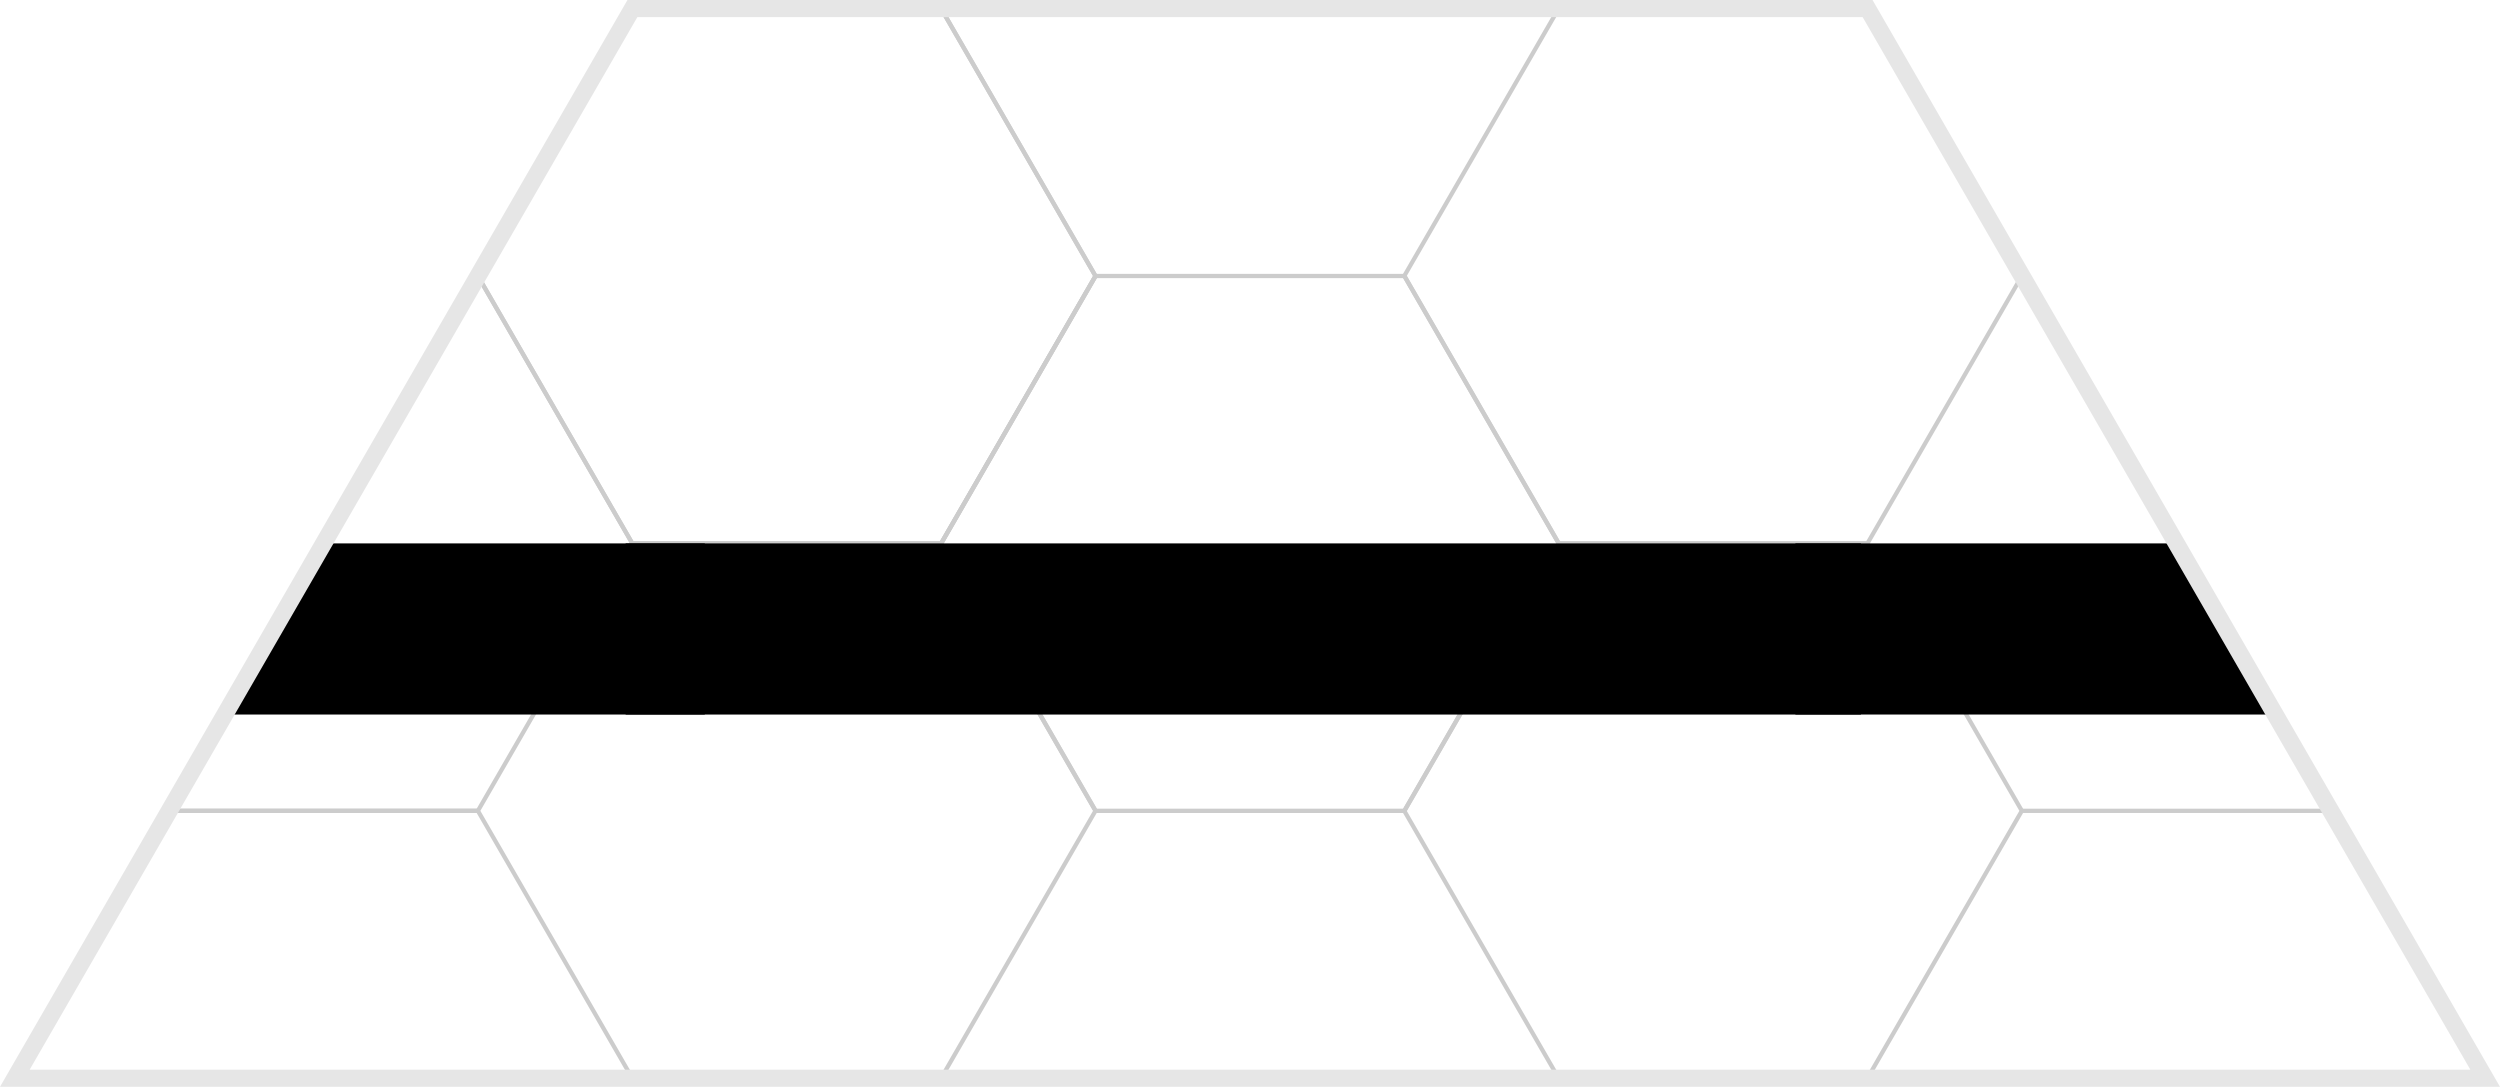
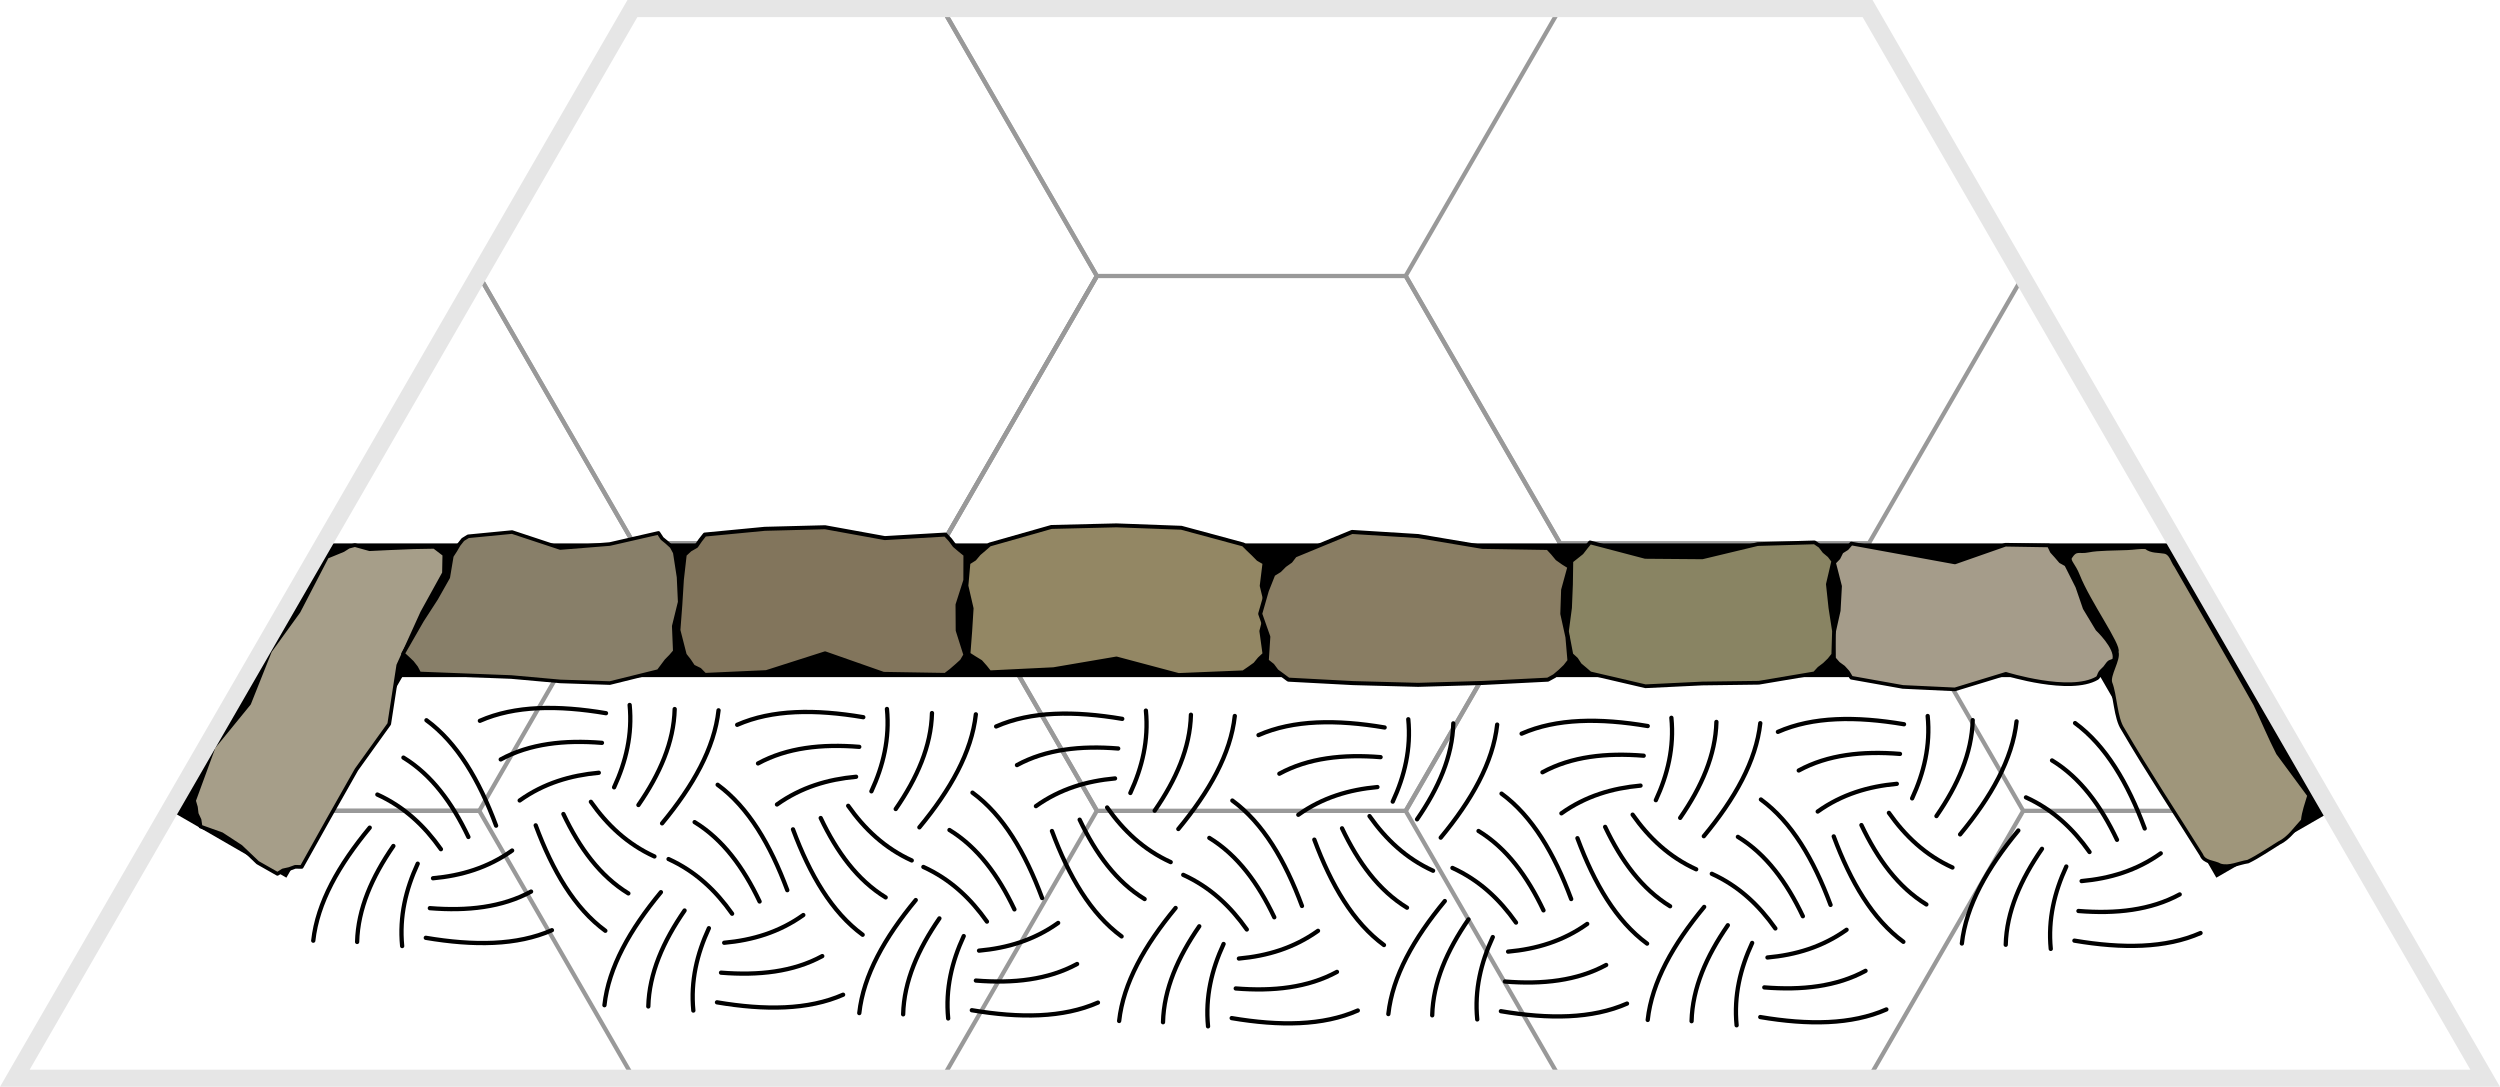
- <svg xmlns="http://www.w3.org/2000/svg" xmlns:xlink="http://www.w3.org/1999/xlink" width="116.856mm" height="50.8mm" viewBox="0 0 441.661 192" version="1.1" id="svg1">
+ <svg xmlns="http://www.w3.org/2000/svg" xmlns:xlink="http://www.w3.org/1999/xlink" width="116.856mm" height="50.8mm" viewBox="0 0 441.66 192" version="1.1" id="svg1">
  <defs id="defs1" />
-   <g id="layer2" transform="translate(-16.27893,-17.38573)">
-     <path style="display:inline;fill:none;stroke:#cccccc;stroke-width:0.866;stroke-dasharray:none" id="path6-5" d="m 126.955,537.48 -62.519,0 -31.259,-54.143 31.259,-54.143 62.519,0 31.259,54.143 z" transform="matrix(0.8725704,0,0,0.872584,153.6224,-308.3663)" />
-     <path style="display:inline;fill:none;stroke:#cccccc;stroke-width:0.866;stroke-dasharray:none" id="path6" d="m 126.955,537.48 -62.519,0 -31.259,-54.143 31.259,-54.143 62.519,0 31.259,54.143 z" transform="matrix(0.8725703,0,0,0.872584,71.75784,-355.6104)" />
-     <path style="display:inline;fill:none;stroke:#cccccc;stroke-width:0.756" d="M 100.732,160.63 H 46.178" id="path6-5-2-6-8-3-6" />
+   <g id="layer2" style="display:inline" transform="translate(-16.03605,-17.38573)">
+     <path style="display:inline;fill:none;stroke:#999999;stroke-width:0.866;stroke-dasharray:none" id="path6-5" d="m 126.955,537.48 -62.519,0 -31.259,-54.143 31.259,-54.143 62.519,0 31.259,54.143 z" transform="matrix(0.8725704,0,0,0.872584,153.6224,-308.3663)" />
+     <path style="display:inline;fill:none;stroke:#999999;stroke-width:0.866;stroke-dasharray:none" id="path6" d="m 126.955,537.48 -62.519,0 -31.259,-54.143 31.259,-54.143 62.519,0 31.259,54.143 z" transform="matrix(0.8725703,0,0,0.872584,71.75784,-355.6104)" />
+     <path style="display:inline;fill:none;stroke:#999999;stroke-width:0.756" d="M 100.732,160.63 H 46.178" id="path6-5-2-6-8-3-6" />
    <use x="0" y="0" xlink:href="#path6" id="use1" style="display:inline" />
    <use x="0" y="0" xlink:href="#path6" transform="translate(0,94.48817)" id="use2" style="display:inline" />
    <use x="0" y="0" xlink:href="#path6" transform="translate(163.6557)" id="use3" style="display:inline" />
    <use x="0" y="0" xlink:href="#path6" transform="translate(163.6557,94.48817)" id="use4" style="display:inline" />
    <use x="0" y="0" xlink:href="#path6-5-2-6-8-3-6" id="use11" style="display:inline" />
    <use x="0" y="0" xlink:href="#path6-5-2-6-8-3-6" transform="translate(327.3222)" id="use12" style="display:inline" />
  </g>
-   <g id="layer8" style="display:inline" transform="translate(-16.27893,-17.38573)">
-     <g id="g2-8-9" style="display:inline" transform="translate(230.8243,232.2205)">
-       <path id="rect140-6-32-4-4-7-3-8" style="display:inline;stroke-width:0.851" d="m 102.64,-118.835 v 30.236 h 84.794 l -17.458,-30.236 z" />
-       <rect style="display:inline;fill:#000000;stroke:none;stroke-width:1.436" id="rect140-6-32-8-4-5-5-2-5" width="30.236" height="218.23" x="-118.835" y="-114.213" transform="rotate(90)" />
-       <path id="rect140-6-32-4-4-7-9" style="display:inline;stroke-width:0.851" d="m -90.033,-118.835 v 30.236 h -84.794 l 17.458,-30.236 z" />
+   <g id="layer8" style="display:inline" transform="translate(-16.03605,-17.38573)">
+     <rect style="display:inline;fill:#000000;stroke:none;stroke-width:1.554" id="rect2015" width="23.622" height="327.318" x="113.386" y="-400.77" transform="rotate(90)" />
+   </g>
+   <g id="layer13" style="display:inline" transform="translate(-16.03605,-17.38573)">
+     <g id="use20" style="display:inline">
+       <rect style="display:none;fill:#000000;stroke:none;stroke-width:0.55" id="rect111" width="23.622" height="40.913" x="18.898" y="-291.659" transform="rotate(30,-607.8551,39.93267)" />
+       <rect style="display:inline;fill:#000000;stroke:none;stroke-width:0.55" id="rect112" width="23.622" height="40.913" x="18.898" y="-223.468" transform="rotate(30,-607.8551,39.93267)" />
+       <rect style="display:none;fill:#000000;stroke:none;stroke-width:0.55" id="rect113" width="23.622" height="40.913" x="18.898" y="-291.659" transform="rotate(-30,1052.836,-69.16535)" />
+       <rect style="display:none;fill:#000000;stroke:none;stroke-width:0.55" id="rect114" width="23.622" height="40.913" x="18.898" y="-223.468" transform="rotate(-30,1052.836,-69.16535)" />
+       <rect style="display:none;fill:#000000;stroke:none;stroke-width:0.55" id="rect115" width="23.622" height="40.913" x="18.898" y="-291.659" transform="rotate(-90,444.9808,-29.23273)" />
+       <rect style="display:none;fill:#000000;stroke:none;stroke-width:0.55" id="rect116" width="23.622" height="40.913" x="18.898" y="-223.468" transform="rotate(-90,444.9808,-29.23273)" />
+       <rect style="display:none;fill:#000000;stroke:none;stroke-width:0.55" id="rect117" width="23.622" height="40.913" x="18.898" y="-291.659" transform="rotate(-150,282.1066,-18.53281)" />
+       <rect style="display:none;fill:#000000;stroke:none;stroke-width:0.55" id="rect118" width="23.622" height="40.913" x="18.898" y="-223.468" transform="rotate(-150,282.1066,-18.53281)" />
+       <rect style="display:inline;fill:#000000;stroke:none;stroke-width:0.55" id="rect119" width="23.622" height="40.913" x="18.898" y="-291.659" transform="rotate(150,162.8743,-10.69992)" />
+       <rect style="display:none;fill:#000000;stroke:none;stroke-width:0.55" id="rect120" width="23.622" height="40.913" x="18.898" y="-223.468" transform="rotate(150,162.8743,-10.69992)" />
+       <rect style="display:none;fill:#000000;stroke:none;stroke-width:0.55" id="rect256" width="23.622" height="40.913" x="18.898" y="-291.659" transform="rotate(90)" />
+       <rect style="display:none;fill:#000000;stroke:none;stroke-width:0.55" id="rect255" width="23.622" height="40.913" x="18.898" y="-223.468" transform="rotate(90)" />
    </g>
-   </g>
-   <g id="layer5" style="display:inline" transform="translate(-16.27893,-17.38573)">
-     <path id="path1-1-5" style="display:inline;fill:none;stroke:#e6e6e6;stroke-width:3.024" d="M 346.215,18.898 455.321,207.874 H 18.898 L 128.003,18.898 Z" />
+     <g id="use23" style="display:inline" transform="rotate(180,237.1106,207.8741)">
+       <path style="display:none;fill:#000000;stroke-width:30.236;stroke-linecap:square;stroke-linejoin:round" id="path27" d="m 423.865,129.839 -47.595,-82.437 95.19,-3e-6 z" transform="matrix(-0.1432754,0.2481603,-0.2481561,-0.143273,466.443,215.7768)" />
+       <path style="display:inline;fill:#000000;stroke-width:30.236;stroke-linecap:square;stroke-linejoin:round" id="path28" d="m 423.865,129.839 -47.595,-82.437 95.19,-3e-6 z" transform="matrix(-0.1432754,0.2481603,-0.2481561,-0.143273,480.0814,192.1544)" />
+       <path style="display:none;fill:#000000;stroke-width:30.236;stroke-linecap:square;stroke-linejoin:round" id="path33" d="m 423.865,129.839 -47.595,-82.437 95.19,-3e-6 z" transform="matrix(0.1432754,0.2481603,-0.2481561,0.143273,358.6208,13.21773)" />
+       <path style="display:none;fill:#000000;stroke-width:30.236;stroke-linecap:square;stroke-linejoin:round" id="path34" d="m 423.865,129.839 -47.595,-82.437 95.19,-3e-6 z" transform="matrix(0.1432754,0.2481603,-0.2481561,0.143273,344.9824,-10.40471)" />
+       <path style="display:none;fill:#000000;stroke-width:30.236;stroke-linecap:square;stroke-linejoin:round" id="path39" d="m 423.865,129.839 -47.595,-82.437 95.19,-3e-6 z" transform="matrix(0.2865508,0,0,0.286546,129.2883,5.314961)" />
+       <path style="display:none;fill:#000000;stroke-width:30.236;stroke-linecap:square;stroke-linejoin:round" id="path40" d="m 423.865,129.839 -47.595,-82.437 95.19,-3e-6 z" transform="matrix(0.2865508,0,0,0.286546,102.0115,5.314961)" />
+       <path style="display:none;fill:#000000;stroke-width:30.236;stroke-linecap:square;stroke-linejoin:round" id="path53" d="m 423.865,129.839 -47.595,-82.437 95.19,-3e-6 z" transform="matrix(0.1432754,-0.2481603,0.2481561,0.143273,7.778112,199.9713)" />
+       <path style="display:none;fill:#000000;stroke-width:30.236;stroke-linecap:square;stroke-linejoin:round" id="path54" d="m 423.865,129.839 -47.595,-82.437 95.19,-3e-6 z" transform="matrix(0.1432754,-0.2481603,0.2481561,0.143273,-5.860308,223.5938)" />
+       <path style="display:inline;fill:#000000;stroke-width:30.236;stroke-linecap:square;stroke-linejoin:round" id="path59" d="m 423.865,129.839 -47.595,-82.437 95.19,-3e-6 z" transform="matrix(-0.1432754,-0.2481603,0.2481561,-0.143273,115.6003,402.5304)" />
+       <path style="display:none;fill:#000000;stroke-width:30.236;stroke-linecap:square;stroke-linejoin:round" id="path60" d="m 423.865,129.839 -47.595,-82.437 95.19,-3e-6 z" transform="matrix(-0.1432754,-0.2481603,0.2481561,-0.143273,129.2388,426.1529)" />
+       <path style="display:none;fill:#000000;stroke-width:30.236;stroke-linecap:square;stroke-linejoin:round" id="path65" d="m 423.865,129.839 -47.595,-82.437 95.19,-3e-6 z" transform="matrix(-0.2865508,0,0,-0.286546,344.9328,410.4332)" />
+       <path style="display:none;fill:#000000;stroke-width:30.236;stroke-linecap:square;stroke-linejoin:round" id="path66" d="m 423.865,129.839 -47.595,-82.437 95.19,-3e-6 z" transform="matrix(-0.2865508,0,0,-0.286546,372.2096,410.4332)" />
+     </g>
+   </g>
+   <g id="layer7" style="display:inline" transform="translate(-16.03605,-17.38573)">
+     <g id="g1919" style="display:inline" transform="translate(58.04952,-0.6869766)">
+       <g id="g2117" style="display:inline" transform="rotate(180,167.2783,114.8705)">
+         <g id="g2032" transform="rotate(6.349401,1272.129,-1474.431)" style="display:inline">
+           <g id="g2025">
+             <path style="fill:none;stroke:#000000;stroke-width:0.756;stroke-linecap:round;stroke-linejoin:round;stroke-dasharray:none" d="m 275.189,184.015 c -3.869,-7.673 -8.448,-13.79 -14.29,-17.148 m 2.945,17.917" id="path2023" />
+             <path style="display:inline;fill:none;stroke:#000000;stroke-width:0.756;stroke-linecap:round;stroke-linejoin:round;stroke-dasharray:none" d="m 270.546,186.545 c -3.508,-5.669 -7.662,-10.188 -12.959,-12.669 m 2.671,13.237" id="path2024" />
+             <path style="display:inline;fill:none;stroke:#000000;stroke-width:0.756;stroke-linecap:round;stroke-linejoin:round;stroke-dasharray:none" d="m 265.959,189.226 c -3.311,-3.738 -7.23,-6.718 -12.229,-8.354 m 2.52,8.729" id="path2025" />
+           </g>
+           <g id="g2028" transform="rotate(120,264.0314,191.6163)">
+             <path style="fill:none;stroke:#000000;stroke-width:0.756;stroke-linecap:round;stroke-linejoin:round;stroke-dasharray:none" d="m 275.189,184.015 c -3.869,-7.673 -8.448,-13.79 -14.29,-17.148 m 2.945,17.917" id="path2026" />
+             <path style="display:inline;fill:none;stroke:#000000;stroke-width:0.756;stroke-linecap:round;stroke-linejoin:round;stroke-dasharray:none" d="m 270.546,186.545 c -3.508,-5.669 -7.662,-10.188 -12.959,-12.669 m 2.671,13.237" id="path2027" />
+             <path style="display:inline;fill:none;stroke:#000000;stroke-width:0.756;stroke-linecap:round;stroke-linejoin:round;stroke-dasharray:none" d="m 265.959,189.226 c -3.311,-3.738 -7.23,-6.718 -12.229,-8.354 m 2.52,8.729" id="path2028" />
+           </g>
+           <g id="g2031" transform="rotate(-120,264.9267,191.8192)">
+             <path style="fill:none;stroke:#000000;stroke-width:0.756;stroke-linecap:round;stroke-linejoin:round;stroke-dasharray:none" d="m 275.189,184.015 c -3.869,-7.673 -8.448,-13.79 -14.29,-17.148 m 2.945,17.917" id="path2029" />
+             <path style="display:inline;fill:none;stroke:#000000;stroke-width:0.756;stroke-linecap:round;stroke-linejoin:round;stroke-dasharray:none" d="m 270.546,186.545 c -3.508,-5.669 -7.662,-10.188 -12.959,-12.669 m 2.671,13.237" id="path2030" />
+             <path style="display:inline;fill:none;stroke:#000000;stroke-width:0.756;stroke-linecap:round;stroke-linejoin:round;stroke-dasharray:none" d="m 265.959,189.226 c -3.311,-3.738 -7.23,-6.718 -12.229,-8.354 m 2.52,8.729" id="path2031" />
+           </g>
+         </g>
+         <g id="g2032-8" transform="rotate(6.349401,1246.632,-1882.422)" style="display:inline">
+           <g id="g2025-8">
+             <path style="fill:none;stroke:#000000;stroke-width:0.756;stroke-linecap:round;stroke-linejoin:round;stroke-dasharray:none" d="m 275.189,184.015 c -3.869,-7.673 -8.448,-13.79 -14.29,-17.148 m 2.945,17.917" id="path2023-0" />
+             <path style="display:inline;fill:none;stroke:#000000;stroke-width:0.756;stroke-linecap:round;stroke-linejoin:round;stroke-dasharray:none" d="m 270.546,186.545 c -3.508,-5.669 -7.662,-10.188 -12.959,-12.669 m 2.671,13.237" id="path2024-2" />
+             <path style="display:inline;fill:none;stroke:#000000;stroke-width:0.756;stroke-linecap:round;stroke-linejoin:round;stroke-dasharray:none" d="m 265.959,189.226 c -3.311,-3.738 -7.23,-6.718 -12.229,-8.354 m 2.52,8.729" id="path2025-2" />
+           </g>
+           <g id="g2028-1" transform="rotate(120,264.0314,191.6163)">
+             <path style="fill:none;stroke:#000000;stroke-width:0.756;stroke-linecap:round;stroke-linejoin:round;stroke-dasharray:none" d="m 275.189,184.015 c -3.869,-7.673 -8.448,-13.79 -14.29,-17.148 m 2.945,17.917" id="path2026-6" />
+             <path style="display:inline;fill:none;stroke:#000000;stroke-width:0.756;stroke-linecap:round;stroke-linejoin:round;stroke-dasharray:none" d="m 270.546,186.545 c -3.508,-5.669 -7.662,-10.188 -12.959,-12.669 m 2.671,13.237" id="path2027-4" />
+             <path style="display:inline;fill:none;stroke:#000000;stroke-width:0.756;stroke-linecap:round;stroke-linejoin:round;stroke-dasharray:none" d="m 265.959,189.226 c -3.311,-3.738 -7.23,-6.718 -12.229,-8.354 m 2.52,8.729" id="path2028-4" />
+           </g>
+           <g id="g2031-7" transform="rotate(-120,264.9267,191.8192)">
+             <path style="fill:none;stroke:#000000;stroke-width:0.756;stroke-linecap:round;stroke-linejoin:round;stroke-dasharray:none" d="m 275.189,184.015 c -3.869,-7.673 -8.448,-13.79 -14.29,-17.148 m 2.945,17.917" id="path2029-3" />
+             <path style="display:inline;fill:none;stroke:#000000;stroke-width:0.756;stroke-linecap:round;stroke-linejoin:round;stroke-dasharray:none" d="m 270.546,186.545 c -3.508,-5.669 -7.662,-10.188 -12.959,-12.669 m 2.671,13.237" id="path2030-2" />
+             <path style="display:inline;fill:none;stroke:#000000;stroke-width:0.756;stroke-linecap:round;stroke-linejoin:round;stroke-dasharray:none" d="m 265.959,189.226 c -3.311,-3.738 -7.23,-6.718 -12.229,-8.354 m 2.52,8.729" id="path2031-5" />
+           </g>
+         </g>
+         <g id="g2041" transform="rotate(6.349401,1343.684,185.7301)" style="display:inline">
+           <g id="g2034">
+             <path style="fill:none;stroke:#000000;stroke-width:0.756;stroke-linecap:round;stroke-linejoin:round;stroke-dasharray:none" d="m 275.189,184.015 c -3.869,-7.673 -8.448,-13.79 -14.29,-17.148 m 2.945,17.917" id="path2032" />
+             <path style="display:inline;fill:none;stroke:#000000;stroke-width:0.756;stroke-linecap:round;stroke-linejoin:round;stroke-dasharray:none" d="m 270.546,186.545 c -3.508,-5.669 -7.662,-10.188 -12.959,-12.669 m 2.671,13.237" id="path2033" />
+             <path style="display:inline;fill:none;stroke:#000000;stroke-width:0.756;stroke-linecap:round;stroke-linejoin:round;stroke-dasharray:none" d="m 265.959,189.226 c -3.311,-3.738 -7.23,-6.718 -12.229,-8.354 m 2.52,8.729" id="path2034" />
+           </g>
+           <g id="g2037" transform="rotate(120,264.0314,191.6163)">
+             <path style="fill:none;stroke:#000000;stroke-width:0.756;stroke-linecap:round;stroke-linejoin:round;stroke-dasharray:none" d="m 275.189,184.015 c -3.869,-7.673 -8.448,-13.79 -14.29,-17.148 m 2.945,17.917" id="path2035" />
+             <path style="display:inline;fill:none;stroke:#000000;stroke-width:0.756;stroke-linecap:round;stroke-linejoin:round;stroke-dasharray:none" d="m 270.546,186.545 c -3.508,-5.669 -7.662,-10.188 -12.959,-12.669 m 2.671,13.237" id="path2036" />
+             <path style="display:inline;fill:none;stroke:#000000;stroke-width:0.756;stroke-linecap:round;stroke-linejoin:round;stroke-dasharray:none" d="m 265.959,189.226 c -3.311,-3.738 -7.23,-6.718 -12.229,-8.354 m 2.52,8.729" id="path2037" />
+           </g>
+           <g id="g2040" transform="rotate(-120,264.9267,191.8192)">
+             <path style="fill:none;stroke:#000000;stroke-width:0.756;stroke-linecap:round;stroke-linejoin:round;stroke-dasharray:none" d="m 275.189,184.015 c -3.869,-7.673 -8.448,-13.79 -14.29,-17.148 m 2.945,17.917" id="path2038" />
+             <path style="display:inline;fill:none;stroke:#000000;stroke-width:0.756;stroke-linecap:round;stroke-linejoin:round;stroke-dasharray:none" d="m 270.546,186.545 c -3.508,-5.669 -7.662,-10.188 -12.959,-12.669 m 2.671,13.237" id="path2039" />
+             <path style="display:inline;fill:none;stroke:#000000;stroke-width:0.756;stroke-linecap:round;stroke-linejoin:round;stroke-dasharray:none" d="m 265.959,189.226 c -3.311,-3.738 -7.23,-6.718 -12.229,-8.354 m 2.52,8.729" id="path2040" />
+           </g>
+         </g>
+         <g id="g2050" transform="rotate(6.349401,1327.33,-224.3911)" style="display:inline">
+           <g id="g2043">
+             <path style="fill:none;stroke:#000000;stroke-width:0.756;stroke-linecap:round;stroke-linejoin:round;stroke-dasharray:none" d="m 275.189,184.015 c -3.869,-7.673 -8.448,-13.79 -14.29,-17.148 m 2.945,17.917" id="path2041" />
+             <path style="display:inline;fill:none;stroke:#000000;stroke-width:0.756;stroke-linecap:round;stroke-linejoin:round;stroke-dasharray:none" d="m 270.546,186.545 c -3.508,-5.669 -7.662,-10.188 -12.959,-12.669 m 2.671,13.237" id="path2042" />
+             <path style="display:inline;fill:none;stroke:#000000;stroke-width:0.756;stroke-linecap:round;stroke-linejoin:round;stroke-dasharray:none" d="m 265.959,189.226 c -3.311,-3.738 -7.23,-6.718 -12.229,-8.354 m 2.52,8.729" id="path2043" />
+           </g>
+           <g id="g2046" transform="rotate(120,264.0314,191.6163)">
+             <path style="fill:none;stroke:#000000;stroke-width:0.756;stroke-linecap:round;stroke-linejoin:round;stroke-dasharray:none" d="m 275.189,184.015 c -3.869,-7.673 -8.448,-13.79 -14.29,-17.148 m 2.945,17.917" id="path2044" />
+             <path style="display:inline;fill:none;stroke:#000000;stroke-width:0.756;stroke-linecap:round;stroke-linejoin:round;stroke-dasharray:none" d="m 270.546,186.545 c -3.508,-5.669 -7.662,-10.188 -12.959,-12.669 m 2.671,13.237" id="path2045" />
+             <path style="display:inline;fill:none;stroke:#000000;stroke-width:0.756;stroke-linecap:round;stroke-linejoin:round;stroke-dasharray:none" d="m 265.959,189.226 c -3.311,-3.738 -7.23,-6.718 -12.229,-8.354 m 2.52,8.729" id="path2046" />
+           </g>
+           <g id="g2049" transform="rotate(-120,264.9267,191.8192)">
+             <path style="fill:none;stroke:#000000;stroke-width:0.756;stroke-linecap:round;stroke-linejoin:round;stroke-dasharray:none" d="m 275.189,184.015 c -3.869,-7.673 -8.448,-13.79 -14.29,-17.148 m 2.945,17.917" id="path2047" />
+             <path style="display:inline;fill:none;stroke:#000000;stroke-width:0.756;stroke-linecap:round;stroke-linejoin:round;stroke-dasharray:none" d="m 270.546,186.545 c -3.508,-5.669 -7.662,-10.188 -12.959,-12.669 m 2.671,13.237" id="path2048" />
+             <path style="display:inline;fill:none;stroke:#000000;stroke-width:0.756;stroke-linecap:round;stroke-linejoin:round;stroke-dasharray:none" d="m 265.959,189.226 c -3.311,-3.738 -7.23,-6.718 -12.229,-8.354 m 2.52,8.729" id="path2049" />
+           </g>
+         </g>
+         <g id="g2059" transform="rotate(6.349401,1307.097,-636.9268)" style="display:inline">
+           <g id="g2052">
+             <path style="fill:none;stroke:#000000;stroke-width:0.756;stroke-linecap:round;stroke-linejoin:round;stroke-dasharray:none" d="m 275.189,184.015 c -3.869,-7.673 -8.448,-13.79 -14.29,-17.148 m 2.945,17.917" id="path2050" />
+             <path style="display:inline;fill:none;stroke:#000000;stroke-width:0.756;stroke-linecap:round;stroke-linejoin:round;stroke-dasharray:none" d="m 270.546,186.545 c -3.508,-5.669 -7.662,-10.188 -12.959,-12.669 m 2.671,13.237" id="path2051" />
+             <path style="display:inline;fill:none;stroke:#000000;stroke-width:0.756;stroke-linecap:round;stroke-linejoin:round;stroke-dasharray:none" d="m 265.959,189.226 c -3.311,-3.738 -7.23,-6.718 -12.229,-8.354 m 2.52,8.729" id="path2052" />
+           </g>
+           <g id="g2055" transform="rotate(120,264.0314,191.6163)">
+             <path style="fill:none;stroke:#000000;stroke-width:0.756;stroke-linecap:round;stroke-linejoin:round;stroke-dasharray:none" d="m 275.189,184.015 c -3.869,-7.673 -8.448,-13.79 -14.29,-17.148 m 2.945,17.917" id="path2053" />
+             <path style="display:inline;fill:none;stroke:#000000;stroke-width:0.756;stroke-linecap:round;stroke-linejoin:round;stroke-dasharray:none" d="m 270.546,186.545 c -3.508,-5.669 -7.662,-10.188 -12.959,-12.669 m 2.671,13.237" id="path2054" />
+             <path style="display:inline;fill:none;stroke:#000000;stroke-width:0.756;stroke-linecap:round;stroke-linejoin:round;stroke-dasharray:none" d="m 265.959,189.226 c -3.311,-3.738 -7.23,-6.718 -12.229,-8.354 m 2.52,8.729" id="path2055" />
+           </g>
+           <g id="g2058" transform="rotate(-120,264.9267,191.8192)">
+             <path style="fill:none;stroke:#000000;stroke-width:0.756;stroke-linecap:round;stroke-linejoin:round;stroke-dasharray:none" d="m 275.189,184.015 c -3.869,-7.673 -8.448,-13.79 -14.29,-17.148 m 2.945,17.917" id="path2056" />
+             <path style="display:inline;fill:none;stroke:#000000;stroke-width:0.756;stroke-linecap:round;stroke-linejoin:round;stroke-dasharray:none" d="m 270.546,186.545 c -3.508,-5.669 -7.662,-10.188 -12.959,-12.669 m 2.671,13.237" id="path2057" />
+             <path style="display:inline;fill:none;stroke:#000000;stroke-width:0.756;stroke-linecap:round;stroke-linejoin:round;stroke-dasharray:none" d="m 265.959,189.226 c -3.311,-3.738 -7.23,-6.718 -12.229,-8.354 m 2.52,8.729" id="path2058" />
+           </g>
+         </g>
+         <g id="g2068" transform="rotate(6.349401,1297.669,-1055.547)" style="display:inline">
+           <g id="g2061">
+             <path style="fill:none;stroke:#000000;stroke-width:0.756;stroke-linecap:round;stroke-linejoin:round;stroke-dasharray:none" d="m 275.189,184.015 c -3.869,-7.673 -8.448,-13.79 -14.29,-17.148 m 2.945,17.917" id="path2059" />
+             <path style="display:inline;fill:none;stroke:#000000;stroke-width:0.756;stroke-linecap:round;stroke-linejoin:round;stroke-dasharray:none" d="m 270.546,186.545 c -3.508,-5.669 -7.662,-10.188 -12.959,-12.669 m 2.671,13.237" id="path2060" />
+             <path style="display:inline;fill:none;stroke:#000000;stroke-width:0.756;stroke-linecap:round;stroke-linejoin:round;stroke-dasharray:none" d="m 265.959,189.226 c -3.311,-3.738 -7.23,-6.718 -12.229,-8.354 m 2.52,8.729" id="path2061" />
+           </g>
+           <g id="g2064" transform="rotate(120,264.0314,191.6163)">
+             <path style="fill:none;stroke:#000000;stroke-width:0.756;stroke-linecap:round;stroke-linejoin:round;stroke-dasharray:none" d="m 275.189,184.015 c -3.869,-7.673 -8.448,-13.79 -14.29,-17.148 m 2.945,17.917" id="path2062" />
+             <path style="display:inline;fill:none;stroke:#000000;stroke-width:0.756;stroke-linecap:round;stroke-linejoin:round;stroke-dasharray:none" d="m 270.546,186.545 c -3.508,-5.669 -7.662,-10.188 -12.959,-12.669 m 2.671,13.237" id="path2063" />
+             <path style="display:inline;fill:none;stroke:#000000;stroke-width:0.756;stroke-linecap:round;stroke-linejoin:round;stroke-dasharray:none" d="m 265.959,189.226 c -3.311,-3.738 -7.23,-6.718 -12.229,-8.354 m 2.52,8.729" id="path2064" />
+           </g>
+           <g id="g2067" transform="rotate(-120,264.9267,191.8192)">
+             <path style="fill:none;stroke:#000000;stroke-width:0.756;stroke-linecap:round;stroke-linejoin:round;stroke-dasharray:none" d="m 275.189,184.015 c -3.869,-7.673 -8.448,-13.79 -14.29,-17.148 m 2.945,17.917" id="path2065" />
+             <path style="display:inline;fill:none;stroke:#000000;stroke-width:0.756;stroke-linecap:round;stroke-linejoin:round;stroke-dasharray:none" d="m 270.546,186.545 c -3.508,-5.669 -7.662,-10.188 -12.959,-12.669 m 2.671,13.237" id="path2066" />
+             <path style="display:inline;fill:none;stroke:#000000;stroke-width:0.756;stroke-linecap:round;stroke-linejoin:round;stroke-dasharray:none" d="m 265.959,189.226 c -3.311,-3.738 -7.23,-6.718 -12.229,-8.354 m 2.52,8.729" id="path2067" />
+           </g>
+         </g>
+         <g id="g2077" transform="rotate(-173.6506,183.4547,123.3134)" style="display:inline">
+           <g id="g2070">
+             <path style="fill:none;stroke:#000000;stroke-width:0.756;stroke-linecap:round;stroke-linejoin:round;stroke-dasharray:none" d="m 275.189,184.015 c -3.869,-7.673 -8.448,-13.79 -14.29,-17.148 m 2.945,17.917" id="path2068" />
+             <path style="display:inline;fill:none;stroke:#000000;stroke-width:0.756;stroke-linecap:round;stroke-linejoin:round;stroke-dasharray:none" d="m 270.546,186.545 c -3.508,-5.669 -7.662,-10.188 -12.959,-12.669 m 2.671,13.237" id="path2069" />
+             <path style="display:inline;fill:none;stroke:#000000;stroke-width:0.756;stroke-linecap:round;stroke-linejoin:round;stroke-dasharray:none" d="m 265.959,189.226 c -3.311,-3.738 -7.23,-6.718 -12.229,-8.354 m 2.52,8.729" id="path2070" />
+           </g>
+           <g id="g2073" transform="rotate(120,264.0314,191.6163)">
+             <path style="fill:none;stroke:#000000;stroke-width:0.756;stroke-linecap:round;stroke-linejoin:round;stroke-dasharray:none" d="m 275.189,184.015 c -3.869,-7.673 -8.448,-13.79 -14.29,-17.148 m 2.945,17.917" id="path2071" />
+             <path style="display:inline;fill:none;stroke:#000000;stroke-width:0.756;stroke-linecap:round;stroke-linejoin:round;stroke-dasharray:none" d="m 270.546,186.545 c -3.508,-5.669 -7.662,-10.188 -12.959,-12.669 m 2.671,13.237" id="path2072" />
+             <path style="display:inline;fill:none;stroke:#000000;stroke-width:0.756;stroke-linecap:round;stroke-linejoin:round;stroke-dasharray:none" d="m 265.959,189.226 c -3.311,-3.738 -7.23,-6.718 -12.229,-8.354 m 2.52,8.729" id="path2073" />
+           </g>
+           <g id="g2076" transform="rotate(-120,264.9267,191.8192)">
+             <path style="fill:none;stroke:#000000;stroke-width:0.756;stroke-linecap:round;stroke-linejoin:round;stroke-dasharray:none" d="m 275.189,184.015 c -3.869,-7.673 -8.448,-13.79 -14.29,-17.148 m 2.945,17.917" id="path2074" />
+             <path style="display:inline;fill:none;stroke:#000000;stroke-width:0.756;stroke-linecap:round;stroke-linejoin:round;stroke-dasharray:none" d="m 270.546,186.545 c -3.508,-5.669 -7.662,-10.188 -12.959,-12.669 m 2.671,13.237" id="path2075" />
+             <path style="display:inline;fill:none;stroke:#000000;stroke-width:0.756;stroke-linecap:round;stroke-linejoin:round;stroke-dasharray:none" d="m 265.959,189.226 c -3.311,-3.738 -7.23,-6.718 -12.229,-8.354 m 2.52,8.729" id="path2076" />
+           </g>
+         </g>
+         <g id="g2077-5" transform="rotate(-173.6506,160.5156,124.0663)" style="display:inline">
+           <g id="g2070-4">
+             <path style="fill:none;stroke:#000000;stroke-width:0.756;stroke-linecap:round;stroke-linejoin:round;stroke-dasharray:none" d="m 275.189,184.015 c -3.869,-7.673 -8.448,-13.79 -14.29,-17.148 m 2.945,17.917" id="path2068-6" />
+             <path style="display:inline;fill:none;stroke:#000000;stroke-width:0.756;stroke-linecap:round;stroke-linejoin:round;stroke-dasharray:none" d="m 270.546,186.545 c -3.508,-5.669 -7.662,-10.188 -12.959,-12.669 m 2.671,13.237" id="path2069-6" />
+             <path style="display:inline;fill:none;stroke:#000000;stroke-width:0.756;stroke-linecap:round;stroke-linejoin:round;stroke-dasharray:none" d="m 265.959,189.226 c -3.311,-3.738 -7.23,-6.718 -12.229,-8.354 m 2.52,8.729" id="path2070-3" />
+           </g>
+           <g id="g2073-5" transform="rotate(120,264.0314,191.6163)">
+             <path style="fill:none;stroke:#000000;stroke-width:0.756;stroke-linecap:round;stroke-linejoin:round;stroke-dasharray:none" d="m 275.189,184.015 c -3.869,-7.673 -8.448,-13.79 -14.29,-17.148 m 2.945,17.917" id="path2071-5" />
+             <path style="display:inline;fill:none;stroke:#000000;stroke-width:0.756;stroke-linecap:round;stroke-linejoin:round;stroke-dasharray:none" d="m 270.546,186.545 c -3.508,-5.669 -7.662,-10.188 -12.959,-12.669 m 2.671,13.237" id="path2072-5" />
+             <path style="display:inline;fill:none;stroke:#000000;stroke-width:0.756;stroke-linecap:round;stroke-linejoin:round;stroke-dasharray:none" d="m 265.959,189.226 c -3.311,-3.738 -7.23,-6.718 -12.229,-8.354 m 2.52,8.729" id="path2073-9" />
+           </g>
+           <g id="g2076-0" transform="rotate(-120,264.9267,191.8192)">
+             <path style="fill:none;stroke:#000000;stroke-width:0.756;stroke-linecap:round;stroke-linejoin:round;stroke-dasharray:none" d="m 275.189,184.015 c -3.869,-7.673 -8.448,-13.79 -14.29,-17.148 m 2.945,17.917" id="path2074-9" />
+             <path style="display:inline;fill:none;stroke:#000000;stroke-width:0.756;stroke-linecap:round;stroke-linejoin:round;stroke-dasharray:none" d="m 270.546,186.545 c -3.508,-5.669 -7.662,-10.188 -12.959,-12.669 m 2.671,13.237" id="path2075-1" />
+             <path style="display:inline;fill:none;stroke:#000000;stroke-width:0.756;stroke-linecap:round;stroke-linejoin:round;stroke-dasharray:none" d="m 265.959,189.226 c -3.311,-3.738 -7.23,-6.718 -12.229,-8.354 m 2.52,8.729" id="path2076-5" />
+           </g>
+         </g>
+         <g id="g2077-9" transform="rotate(-173.6506,133.14,132.3554)" style="display:inline">
+           <g id="g2070-5">
+             <path style="fill:none;stroke:#000000;stroke-width:0.756;stroke-linecap:round;stroke-linejoin:round;stroke-dasharray:none" d="m 275.189,184.015 c -3.869,-7.673 -8.448,-13.79 -14.29,-17.148 m 2.945,17.917" id="path2068-9" />
+             <path style="display:inline;fill:none;stroke:#000000;stroke-width:0.756;stroke-linecap:round;stroke-linejoin:round;stroke-dasharray:none" d="m 270.546,186.545 c -3.508,-5.669 -7.662,-10.188 -12.959,-12.669 m 2.671,13.237" id="path2069-8" />
+             <path style="display:inline;fill:none;stroke:#000000;stroke-width:0.756;stroke-linecap:round;stroke-linejoin:round;stroke-dasharray:none" d="m 265.959,189.226 c -3.311,-3.738 -7.23,-6.718 -12.229,-8.354 m 2.52,8.729" id="path2070-37" />
+           </g>
+           <g id="g2073-2" transform="rotate(120,264.0314,191.6163)">
+             <path style="fill:none;stroke:#000000;stroke-width:0.756;stroke-linecap:round;stroke-linejoin:round;stroke-dasharray:none" d="m 275.189,184.015 c -3.869,-7.673 -8.448,-13.79 -14.29,-17.148 m 2.945,17.917" id="path2071-8" />
+             <path style="display:inline;fill:none;stroke:#000000;stroke-width:0.756;stroke-linecap:round;stroke-linejoin:round;stroke-dasharray:none" d="m 270.546,186.545 c -3.508,-5.669 -7.662,-10.188 -12.959,-12.669 m 2.671,13.237" id="path2072-2" />
+             <path style="display:inline;fill:none;stroke:#000000;stroke-width:0.756;stroke-linecap:round;stroke-linejoin:round;stroke-dasharray:none" d="m 265.959,189.226 c -3.311,-3.738 -7.23,-6.718 -12.229,-8.354 m 2.52,8.729" id="path2073-8" />
+           </g>
+           <g id="g2076-9" transform="rotate(-120,264.9267,191.8192)">
+             <path style="fill:none;stroke:#000000;stroke-width:0.756;stroke-linecap:round;stroke-linejoin:round;stroke-dasharray:none" d="m 275.189,184.015 c -3.869,-7.673 -8.448,-13.79 -14.29,-17.148 m 2.945,17.917" id="path2074-3" />
+             <path style="display:inline;fill:none;stroke:#000000;stroke-width:0.756;stroke-linecap:round;stroke-linejoin:round;stroke-dasharray:none" d="m 270.546,186.545 c -3.508,-5.669 -7.662,-10.188 -12.959,-12.669 m 2.671,13.237" id="path2075-4" />
+             <path style="display:inline;fill:none;stroke:#000000;stroke-width:0.756;stroke-linecap:round;stroke-linejoin:round;stroke-dasharray:none" d="m 265.959,189.226 c -3.311,-3.738 -7.23,-6.718 -12.229,-8.354 m 2.52,8.729" id="path2076-0" />
+           </g>
+         </g>
+         <g id="g2086" transform="rotate(-173.6506,207.1999,121.3836)" style="display:inline">
+           <g id="g2079">
+             <path style="fill:none;stroke:#000000;stroke-width:0.756;stroke-linecap:round;stroke-linejoin:round;stroke-dasharray:none" d="m 275.189,184.015 c -3.869,-7.673 -8.448,-13.79 -14.29,-17.148 m 2.945,17.917" id="path2077" />
+             <path style="display:inline;fill:none;stroke:#000000;stroke-width:0.756;stroke-linecap:round;stroke-linejoin:round;stroke-dasharray:none" d="m 270.546,186.545 c -3.508,-5.669 -7.662,-10.188 -12.959,-12.669 m 2.671,13.237" id="path2078" />
+             <path style="display:inline;fill:none;stroke:#000000;stroke-width:0.756;stroke-linecap:round;stroke-linejoin:round;stroke-dasharray:none" d="m 265.959,189.226 c -3.311,-3.738 -7.23,-6.718 -12.229,-8.354 m 2.52,8.729" id="path2079" />
+           </g>
+           <g id="g2082" transform="rotate(120,264.0314,191.6163)">
+             <path style="fill:none;stroke:#000000;stroke-width:0.756;stroke-linecap:round;stroke-linejoin:round;stroke-dasharray:none" d="m 275.189,184.015 c -3.869,-7.673 -8.448,-13.79 -14.29,-17.148 m 2.945,17.917" id="path2080" />
+             <path style="display:inline;fill:none;stroke:#000000;stroke-width:0.756;stroke-linecap:round;stroke-linejoin:round;stroke-dasharray:none" d="m 270.546,186.545 c -3.508,-5.669 -7.662,-10.188 -12.959,-12.669 m 2.671,13.237" id="path2081" />
+             <path style="display:inline;fill:none;stroke:#000000;stroke-width:0.756;stroke-linecap:round;stroke-linejoin:round;stroke-dasharray:none" d="m 265.959,189.226 c -3.311,-3.738 -7.23,-6.718 -12.229,-8.354 m 2.52,8.729" id="path2082" />
+           </g>
+           <g id="g2085" transform="rotate(-120,264.9267,191.8192)">
+             <path style="fill:none;stroke:#000000;stroke-width:0.756;stroke-linecap:round;stroke-linejoin:round;stroke-dasharray:none" d="m 275.189,184.015 c -3.869,-7.673 -8.448,-13.79 -14.29,-17.148 m 2.945,17.917" id="path2083" />
+             <path style="display:inline;fill:none;stroke:#000000;stroke-width:0.756;stroke-linecap:round;stroke-linejoin:round;stroke-dasharray:none" d="m 270.546,186.545 c -3.508,-5.669 -7.662,-10.188 -12.959,-12.669 m 2.671,13.237" id="path2084" />
+             <path style="display:inline;fill:none;stroke:#000000;stroke-width:0.756;stroke-linecap:round;stroke-linejoin:round;stroke-dasharray:none" d="m 265.959,189.226 c -3.311,-3.738 -7.23,-6.718 -12.229,-8.354 m 2.52,8.729" id="path2085" />
+           </g>
+         </g>
+         <g id="g2095" transform="rotate(-173.6506,230.1926,120.808)" style="display:inline">
+           <g id="g2088">
+             <path style="fill:none;stroke:#000000;stroke-width:0.756;stroke-linecap:round;stroke-linejoin:round;stroke-dasharray:none" d="m 275.189,184.015 c -3.869,-7.673 -8.448,-13.79 -14.29,-17.148 m 2.945,17.917" id="path2086" />
+             <path style="display:inline;fill:none;stroke:#000000;stroke-width:0.756;stroke-linecap:round;stroke-linejoin:round;stroke-dasharray:none" d="m 270.546,186.545 c -3.508,-5.669 -7.662,-10.188 -12.959,-12.669 m 2.671,13.237" id="path2087" />
+             <path style="display:inline;fill:none;stroke:#000000;stroke-width:0.756;stroke-linecap:round;stroke-linejoin:round;stroke-dasharray:none" d="m 265.959,189.226 c -3.311,-3.738 -7.23,-6.718 -12.229,-8.354 m 2.52,8.729" id="path2088" />
+           </g>
+           <g id="g2091" transform="rotate(120,264.0314,191.6163)">
+             <path style="fill:none;stroke:#000000;stroke-width:0.756;stroke-linecap:round;stroke-linejoin:round;stroke-dasharray:none" d="m 275.189,184.015 c -3.869,-7.673 -8.448,-13.79 -14.29,-17.148 m 2.945,17.917" id="path2089" />
+             <path style="display:inline;fill:none;stroke:#000000;stroke-width:0.756;stroke-linecap:round;stroke-linejoin:round;stroke-dasharray:none" d="m 270.546,186.545 c -3.508,-5.669 -7.662,-10.188 -12.959,-12.669 m 2.671,13.237" id="path2090" />
+             <path style="display:inline;fill:none;stroke:#000000;stroke-width:0.756;stroke-linecap:round;stroke-linejoin:round;stroke-dasharray:none" d="m 265.959,189.226 c -3.311,-3.738 -7.23,-6.718 -12.229,-8.354 m 2.52,8.729" id="path2091" />
+           </g>
+           <g id="g2094" transform="rotate(-120,264.9267,191.8192)">
+             <path style="fill:none;stroke:#000000;stroke-width:0.756;stroke-linecap:round;stroke-linejoin:round;stroke-dasharray:none" d="m 275.189,184.015 c -3.869,-7.673 -8.448,-13.79 -14.29,-17.148 m 2.945,17.917" id="path2092" />
+             <path style="display:inline;fill:none;stroke:#000000;stroke-width:0.756;stroke-linecap:round;stroke-linejoin:round;stroke-dasharray:none" d="m 270.546,186.545 c -3.508,-5.669 -7.662,-10.188 -12.959,-12.669 m 2.671,13.237" id="path2093" />
+             <path style="display:inline;fill:none;stroke:#000000;stroke-width:0.756;stroke-linecap:round;stroke-linejoin:round;stroke-dasharray:none" d="m 265.959,189.226 c -3.311,-3.738 -7.23,-6.718 -12.229,-8.354 m 2.52,8.729" id="path2094" />
+           </g>
+         </g>
+         <g id="g2104" transform="rotate(-173.6506,252.7417,120.2561)" style="display:inline">
+           <g id="g2097">
+             <path style="fill:none;stroke:#000000;stroke-width:0.756;stroke-linecap:round;stroke-linejoin:round;stroke-dasharray:none" d="m 275.189,184.015 c -3.869,-7.673 -8.448,-13.79 -14.29,-17.148 m 2.945,17.917" id="path2095" />
+             <path style="display:inline;fill:none;stroke:#000000;stroke-width:0.756;stroke-linecap:round;stroke-linejoin:round;stroke-dasharray:none" d="m 270.546,186.545 c -3.508,-5.669 -7.662,-10.188 -12.959,-12.669 m 2.671,13.237" id="path2096" />
+             <path style="display:inline;fill:none;stroke:#000000;stroke-width:0.756;stroke-linecap:round;stroke-linejoin:round;stroke-dasharray:none" d="m 265.959,189.226 c -3.311,-3.738 -7.23,-6.718 -12.229,-8.354 m 2.52,8.729" id="path2097" />
+           </g>
+           <g id="g2100" transform="rotate(120,264.0314,191.6163)">
+             <path style="fill:none;stroke:#000000;stroke-width:0.756;stroke-linecap:round;stroke-linejoin:round;stroke-dasharray:none" d="m 275.189,184.015 c -3.869,-7.673 -8.448,-13.79 -14.29,-17.148 m 2.945,17.917" id="path2098" />
+             <path style="display:inline;fill:none;stroke:#000000;stroke-width:0.756;stroke-linecap:round;stroke-linejoin:round;stroke-dasharray:none" d="m 270.546,186.545 c -3.508,-5.669 -7.662,-10.188 -12.959,-12.669 m 2.671,13.237" id="path2099" />
+             <path style="display:inline;fill:none;stroke:#000000;stroke-width:0.756;stroke-linecap:round;stroke-linejoin:round;stroke-dasharray:none" d="m 265.959,189.226 c -3.311,-3.738 -7.23,-6.718 -12.229,-8.354 m 2.52,8.729" id="path2100" />
+           </g>
+           <g id="g2103" transform="rotate(-120,264.9267,191.8192)">
+             <path style="fill:none;stroke:#000000;stroke-width:0.756;stroke-linecap:round;stroke-linejoin:round;stroke-dasharray:none" d="m 275.189,184.015 c -3.869,-7.673 -8.448,-13.79 -14.29,-17.148 m 2.945,17.917" id="path2101" />
+             <path style="display:inline;fill:none;stroke:#000000;stroke-width:0.756;stroke-linecap:round;stroke-linejoin:round;stroke-dasharray:none" d="m 270.546,186.545 c -3.508,-5.669 -7.662,-10.188 -12.959,-12.669 m 2.671,13.237" id="path2102" />
+             <path style="display:inline;fill:none;stroke:#000000;stroke-width:0.756;stroke-linecap:round;stroke-linejoin:round;stroke-dasharray:none" d="m 265.959,189.226 c -3.311,-3.738 -7.23,-6.718 -12.229,-8.354 m 2.52,8.729" id="path2103" />
+           </g>
+         </g>
+         <g id="g2104-0" transform="rotate(-173.6506,278.7789,124.5282)" style="display:inline">
+           <g id="g2097-9">
+             <path style="fill:none;stroke:#000000;stroke-width:0.756;stroke-linecap:round;stroke-linejoin:round;stroke-dasharray:none" d="m 275.189,184.015 c -3.869,-7.673 -8.448,-13.79 -14.29,-17.148 m 2.945,17.917" id="path2095-5" />
+             <path style="display:inline;fill:none;stroke:#000000;stroke-width:0.756;stroke-linecap:round;stroke-linejoin:round;stroke-dasharray:none" d="m 270.546,186.545 c -3.508,-5.669 -7.662,-10.188 -12.959,-12.669 m 2.671,13.237" id="path2096-9" />
+             <path style="display:inline;fill:none;stroke:#000000;stroke-width:0.756;stroke-linecap:round;stroke-linejoin:round;stroke-dasharray:none" d="m 265.959,189.226 c -3.311,-3.738 -7.23,-6.718 -12.229,-8.354 m 2.52,8.729" id="path2097-4" />
+           </g>
+           <g id="g2100-0" transform="rotate(120,264.0314,191.6163)">
+             <path style="fill:none;stroke:#000000;stroke-width:0.756;stroke-linecap:round;stroke-linejoin:round;stroke-dasharray:none" d="m 275.189,184.015 c -3.869,-7.673 -8.448,-13.79 -14.29,-17.148 m 2.945,17.917" id="path2098-7" />
+             <path style="display:inline;fill:none;stroke:#000000;stroke-width:0.756;stroke-linecap:round;stroke-linejoin:round;stroke-dasharray:none" d="m 270.546,186.545 c -3.508,-5.669 -7.662,-10.188 -12.959,-12.669 m 2.671,13.237" id="path2099-3" />
+             <path style="display:inline;fill:none;stroke:#000000;stroke-width:0.756;stroke-linecap:round;stroke-linejoin:round;stroke-dasharray:none" d="m 265.959,189.226 c -3.311,-3.738 -7.23,-6.718 -12.229,-8.354 m 2.52,8.729" id="path2100-9" />
+           </g>
+           <g id="g2103-1" transform="rotate(-120,264.9267,191.8192)">
+             <path style="fill:none;stroke:#000000;stroke-width:0.756;stroke-linecap:round;stroke-linejoin:round;stroke-dasharray:none" d="m 275.189,184.015 c -3.869,-7.673 -8.448,-13.79 -14.29,-17.148 m 2.945,17.917" id="path2101-7" />
+             <path style="display:inline;fill:none;stroke:#000000;stroke-width:0.756;stroke-linecap:round;stroke-linejoin:round;stroke-dasharray:none" d="m 270.546,186.545 c -3.508,-5.669 -7.662,-10.188 -12.959,-12.669 m 2.671,13.237" id="path2102-5" />
+             <path style="display:inline;fill:none;stroke:#000000;stroke-width:0.756;stroke-linecap:round;stroke-linejoin:round;stroke-dasharray:none" d="m 265.959,189.226 c -3.311,-3.738 -7.23,-6.718 -12.229,-8.354 m 2.52,8.729" id="path2103-4" />
+           </g>
+         </g>
+       </g>
+       <g id="g1920" transform="translate(26.32717,71.97971)" style="display:inline">
+         <path id="use939" style="display:inline;fill:#a69e89;stroke:#000000;stroke-width:0.648;stroke-linecap:round;stroke-linejoin:round" d="m -5.646,42.393 2.609,0.725 3.243,-0.16 4.612,-0.188 3.564,-0.064 1.772,1.355 -0.062,3.269 -3.85,6.979 -4.225,9.316 -1.596,10.367 -5.781,8.052 -4.863,8.589 -4.819,8.616 -1.132,-0.022 -1.072,0.387 -1.107,0.247 -0.974,0.612 -3.499,-1.988 -2.955,-2.817 -3.376,-2.21 -3.756,-1.343 -0.174,-1.183 -0.498,-1.072 -0.143,-1.178 -0.333,-1.133 3.475,-9.483 6.265,-7.687 3.698,-9.282 5.035,-6.964 5.014,-9.663 2.859,-1.174 0.973,-0.613 1.098,-0.291 v 0 0 0 0" />
+         <path id="use940" style="display:inline;fill:#9f967b;stroke:#000000;stroke-width:0.628;stroke-linecap:round;stroke-linejoin:round" d="m 297.391,44.565 c 1.062,-1.669 1.524,-0.836 3.215,-1.192 1.691,-0.356 4.613,-0.309 6.925,-0.416 1.075,-0.028 2.198,-0.273 3.243,-0.169 0.938,0.767 2.185,0.61 3.277,0.809 1.186,0.231 1.364,1.627 2.017,2.474 4.656,8.156 9.405,16.265 13.997,24.455 1.354,2.867 2.576,5.812 4.013,8.63 1.837,2.49 3.674,4.979 5.512,7.469 -0.419,1.46 -0.982,2.9 -1.118,4.419 -1.334,1.402 -2.4,3.117 -4.192,3.981 -1.813,1.105 -3.581,2.358 -5.48,3.28 -1.622,0.232 -3.26,1.141 -4.897,0.668 -1.108,-0.65 -2.814,-0.471 -3.339,-1.847 -4.633,-7.405 -9.475,-14.678 -13.874,-22.227 -1.317,-1.945 -1.328,-6 -2.178,-8.161 -0.459,-1.361 1.556,-4.137 1.097,-5.498 0.585,-1.031 -4.978,-8.775 -6.82,-13.453 -0.765,-1.943 -1.68,-2.467 -1.409,-3.219" />
+         <path id="use935" style="display:inline;fill:#938764;stroke:#000000;stroke-width:0.694;stroke-linecap:round;stroke-linejoin:round" d="m 155.057,45.517 -0.498,4.064 0.96,4.002 -1.023,3.999 0.56,4.067 -0.901,0.845 -0.77,0.938 -1.023,0.733 -1.042,0.711 -11.457,0.472 -10.961,-2.918 -11.111,1.895 -11.307,0.551 -0.757,-0.953 -0.813,-0.918 -1.091,-0.669 -1.076,-0.687 0.308,-4.031 0.251,-4.035 -0.922,-4 0.362,-4.066 1.08,-0.681 0.786,-0.934 0.94,-0.801 0.93,-0.811 10.922,-3.103 11.496,-0.282 11.465,0.425 10.952,2.96 0.869,0.862 0.888,0.847 0.866,0.879 1.113,0.639 v 0 0 0 0" />
+         <path id="path1901" style="display:inline;fill:#a59c8a;stroke:#000000;stroke-width:0.643;stroke-linecap:round;stroke-linejoin:round" d="m 296.676,45.842 1.961,3.894 1.306,3.802 2.239,3.718 c 0,0 3.448,3.249 3,5.265 -0.087,0.395 -0.668,0.352 -0.951,0.61 -0.283,0.258 -0.468,0.627 -0.722,0.919 -0.253,0.291 -0.566,0.517 -0.798,0.829 -0.232,0.312 -0.257,0.841 -0.58,1.029 -4.758,2.779 -16.114,-0.774 -16.114,-0.774 l -8.994,2.748 -9.205,-0.436 -9.097,-1.624 -0.605,-1.006 -0.773,-0.851 -0.913,-0.662 -0.759,-0.868 -0.104,-4.297 0.933,-4.171 0.236,-4.312 -1.065,-4.156 0.804,-0.835 0.531,-1.07 0.954,-0.603 0.761,-0.879 9.151,1.671 9.151,1.673 8.935,-3.13 7.666,0.129 0.518,1.08 0.781,0.864 0.762,0.892 0.989,0.551 v 0 0 0 0" />
+         <path id="path1908" style="display:inline;fill:#898463;stroke:#000000;stroke-width:0.661;stroke-linecap:round;stroke-linejoin:round" d="m 255.536,45.216 -0.958,4.088 0.447,4.175 0.636,4.109 -0.126,4.155 -0.731,0.916 -0.841,0.817 -0.937,0.709 -0.797,0.863 -9.847,1.662 -9.985,0.134 -10.041,0.487 -9.79,-2.283 -0.888,-0.766 -0.898,-0.753 -0.648,-0.988 -0.871,-0.798 -0.78,-4.113 0.548,-4.151 0.169,-4.13 0.063,-4.133 0.921,-0.731 0.918,-0.734 0.721,-0.93 0.745,-0.91 9.75,2.563 10.081,0.083 9.779,-2.347 10.053,-0.299 0.979,0.666 0.718,0.942 0.904,0.754 0.704,0.943 v 0 0 0 0" />
+         <path id="path1909" style="display:inline;fill:#887f69;stroke:#000000;stroke-width:0.635;stroke-linecap:round;stroke-linejoin:round" d="m 50.87,43.725 0.666,4.323 0.202,4.391 -1.049,4.269 0.181,4.446 -0.736,0.858 -0.783,0.795 -0.684,0.918 -0.686,0.915 -8.583,2.127 -8.758,-0.291 -8.68,-0.778 -16.206,-0.629 -0.554,-1.054 -0.708,-0.91 -0.807,-0.772 -0.822,-0.75 3.365,-5.866 2.509,-3.88 2.113,-3.743 0.629,-3.769 0.637,-0.982 0.596,-1.017 0.723,-0.914 0.934,-0.573 7.759,-0.75 8.513,2.817 8.738,-0.7 8.603,-1.968 0.64,0.98 0.855,0.702 0.827,0.755 0.567,1.049 v 0 0 0 0" />
+         <path id="path1910" style="display:inline;fill:#82755c;stroke:#000000;stroke-width:0.708;stroke-linecap:round;stroke-linejoin:round" d="m 102.218,61.787 -1.367,-4.323 -0.03,-4.534 1.383,-4.32 0.014,-4.536 -0.979,-0.79 -0.957,-0.816 -0.752,-1.011 -0.854,-0.925 -10.705,0.622 -10.55,-1.916 -10.65,0.277 -10.605,1.017 -0.784,0.996 -0.718,1.044 -1.107,0.634 -0.934,0.868 -0.502,4.418 -0.274,4.438 -0.34,4.492 1.116,4.365 0.781,1.001 0.705,1.055 1.157,0.565 0.9,0.921 10.88,-0.492 10.375,-3.316 10.319,3.623 10.936,0.185 1,-0.766 0.952,-0.824 0.945,-0.854 0.645,-1.098 v 0 0 0 0" />
+         <path id="path1892" style="display:inline;fill:#897d63;stroke:#000000;stroke-width:0.713;stroke-linecap:round;stroke-linejoin:round" d="m 155.451,62.841 0.274,-4.246 -1.435,-4.064 1.172,-4.093 1.144,-2.881 1.109,-0.688 0.89,-0.897 1.06,-0.751 0.761,-0.989 10.091,-4.163 11.675,0.724 11.355,1.913 11.564,0.189 0.856,0.924 0.797,0.963 1.057,0.749 1.111,0.689 -1.123,4.099 -0.144,4.211 0.908,4.123 0.358,4.187 -0.767,0.981 -0.916,0.879 -0.982,0.828 -1.155,0.636 -11.453,0.582 -11.466,0.334 -11.468,-0.306 -11.452,-0.61 -1.03,-0.767 -1.039,-0.757 -0.742,-0.999 -1.009,-0.802 v 0 0 0 0" />
+       </g>
+     </g>
+   </g>
+   <g id="layer5" style="display:inline" transform="translate(-16.03605,-17.38573)">
+     <path id="path1-1-5" style="display:inline;fill:none;stroke:#e6e6e6;stroke-width:3.024" d="M 345.972,18.898 455.078,207.874 H 18.655 L 127.761,18.898 Z" />
  </g>
</svg>
